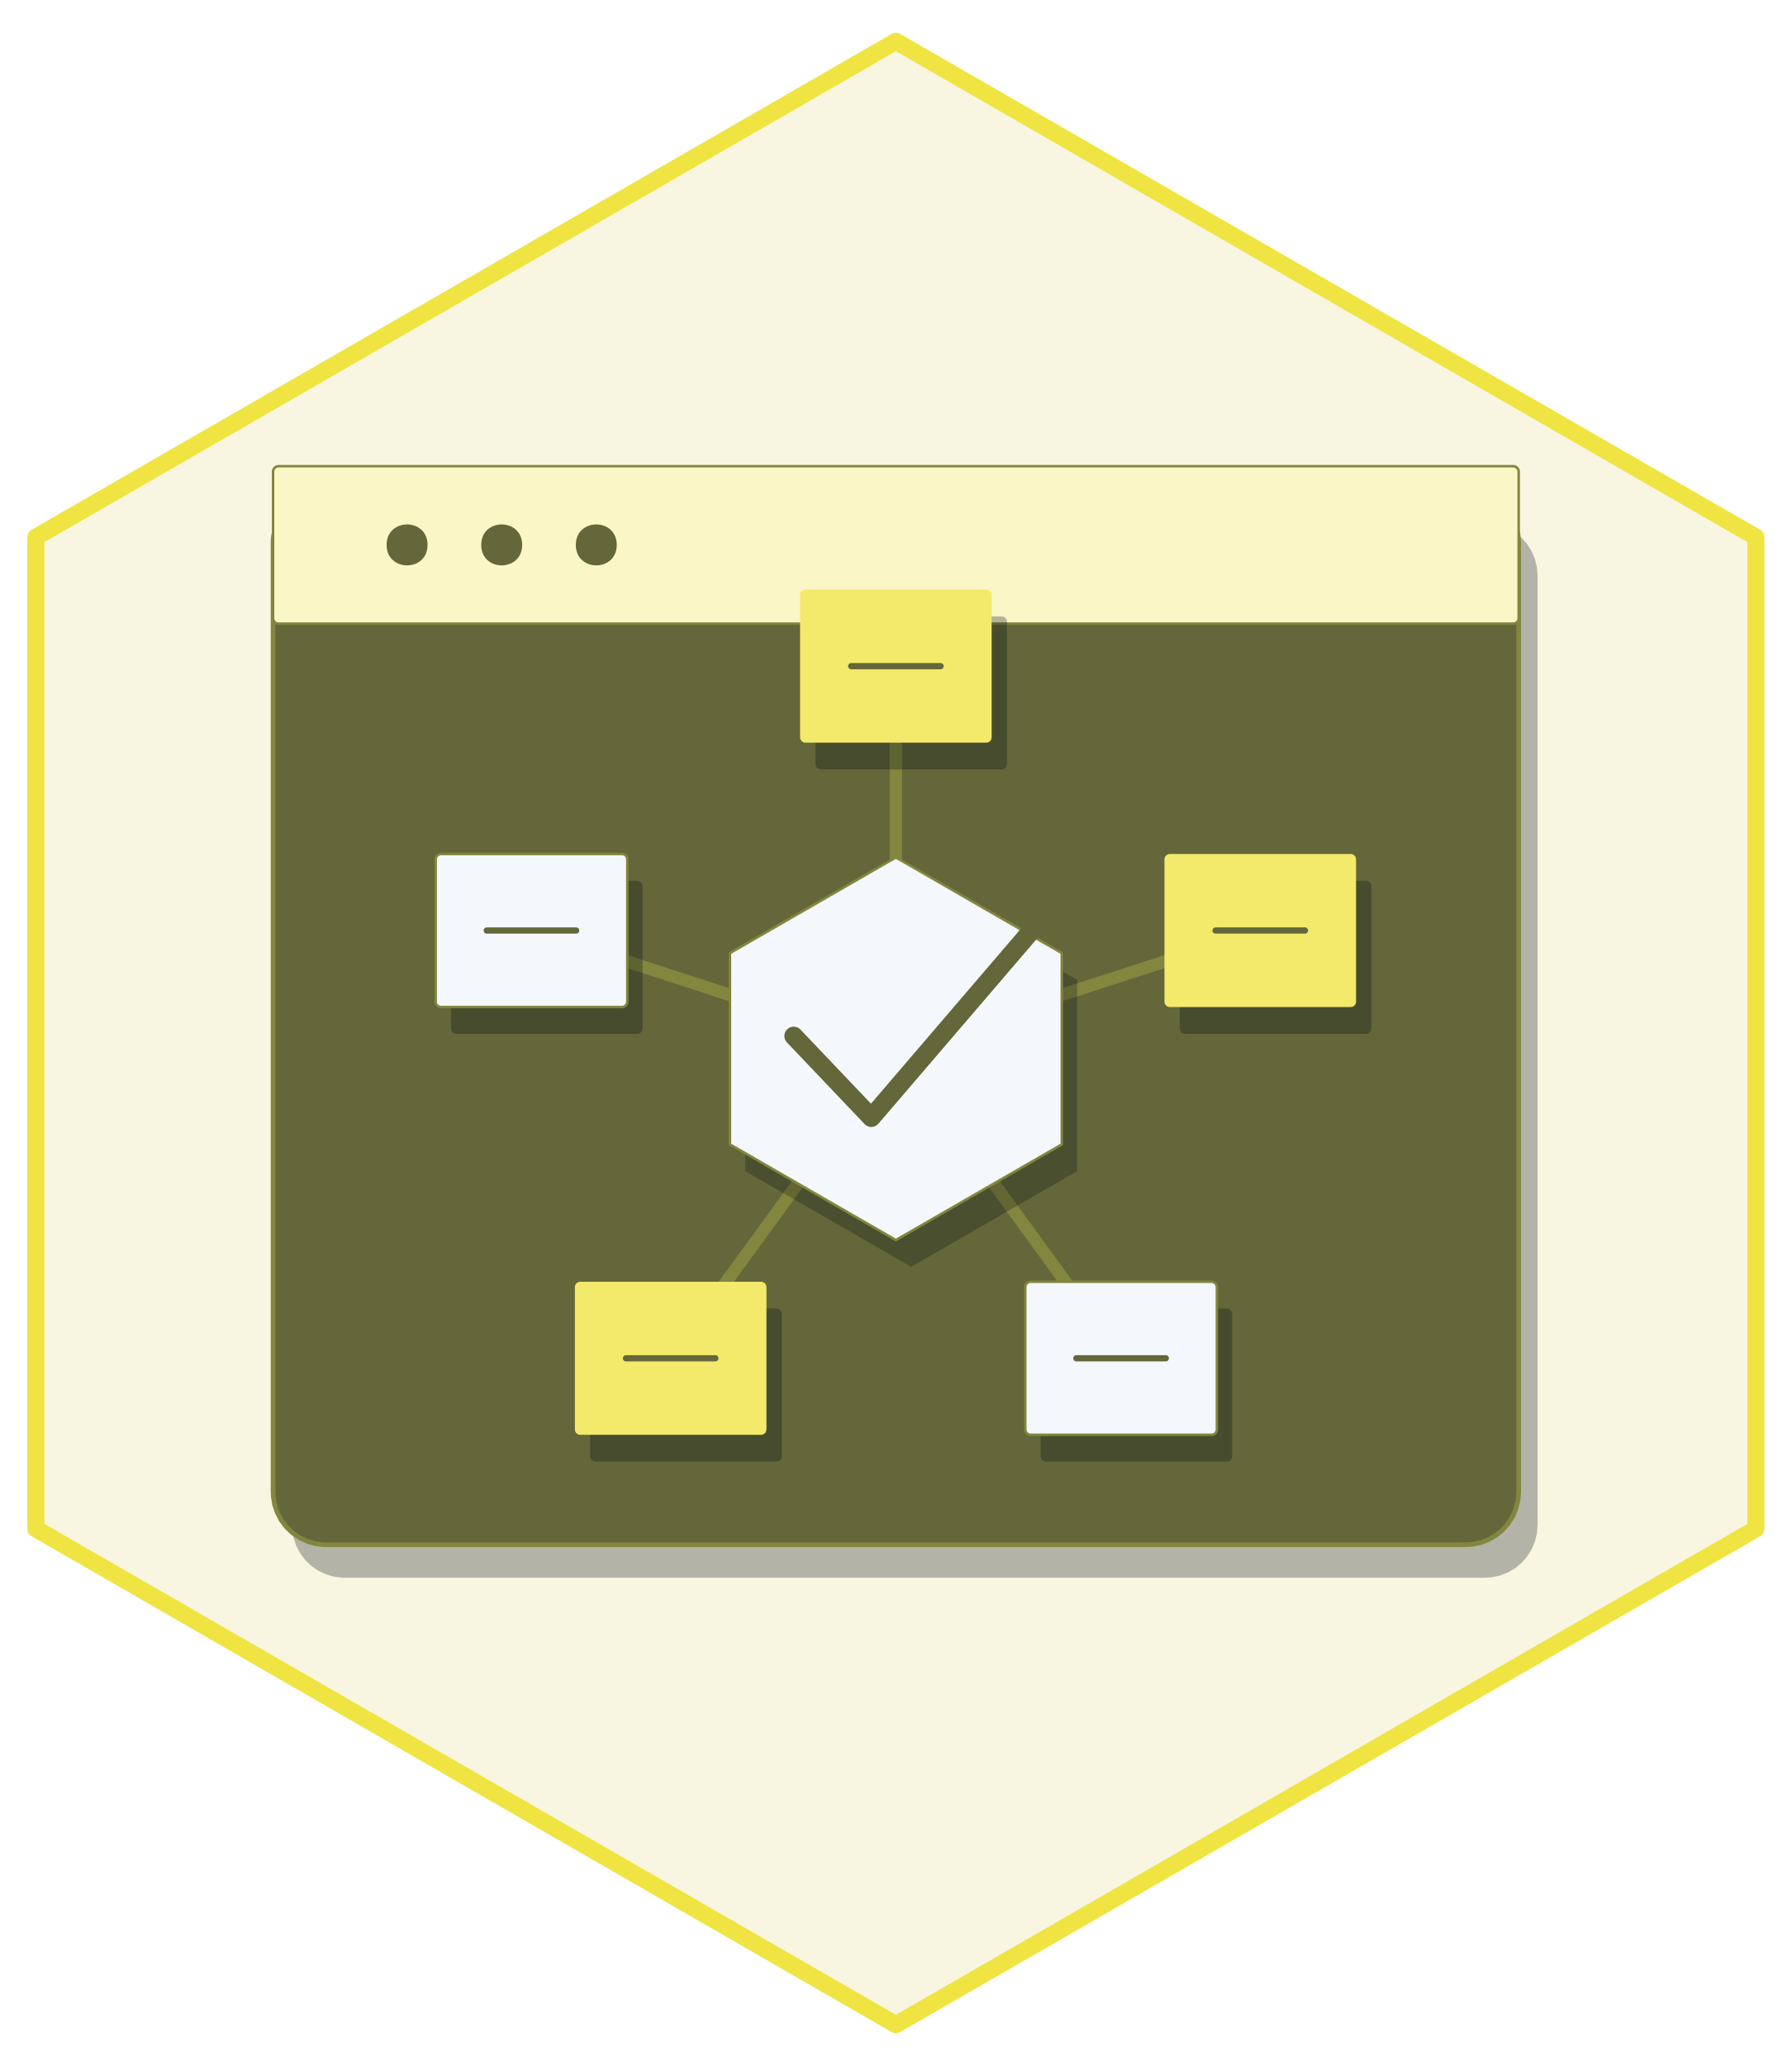
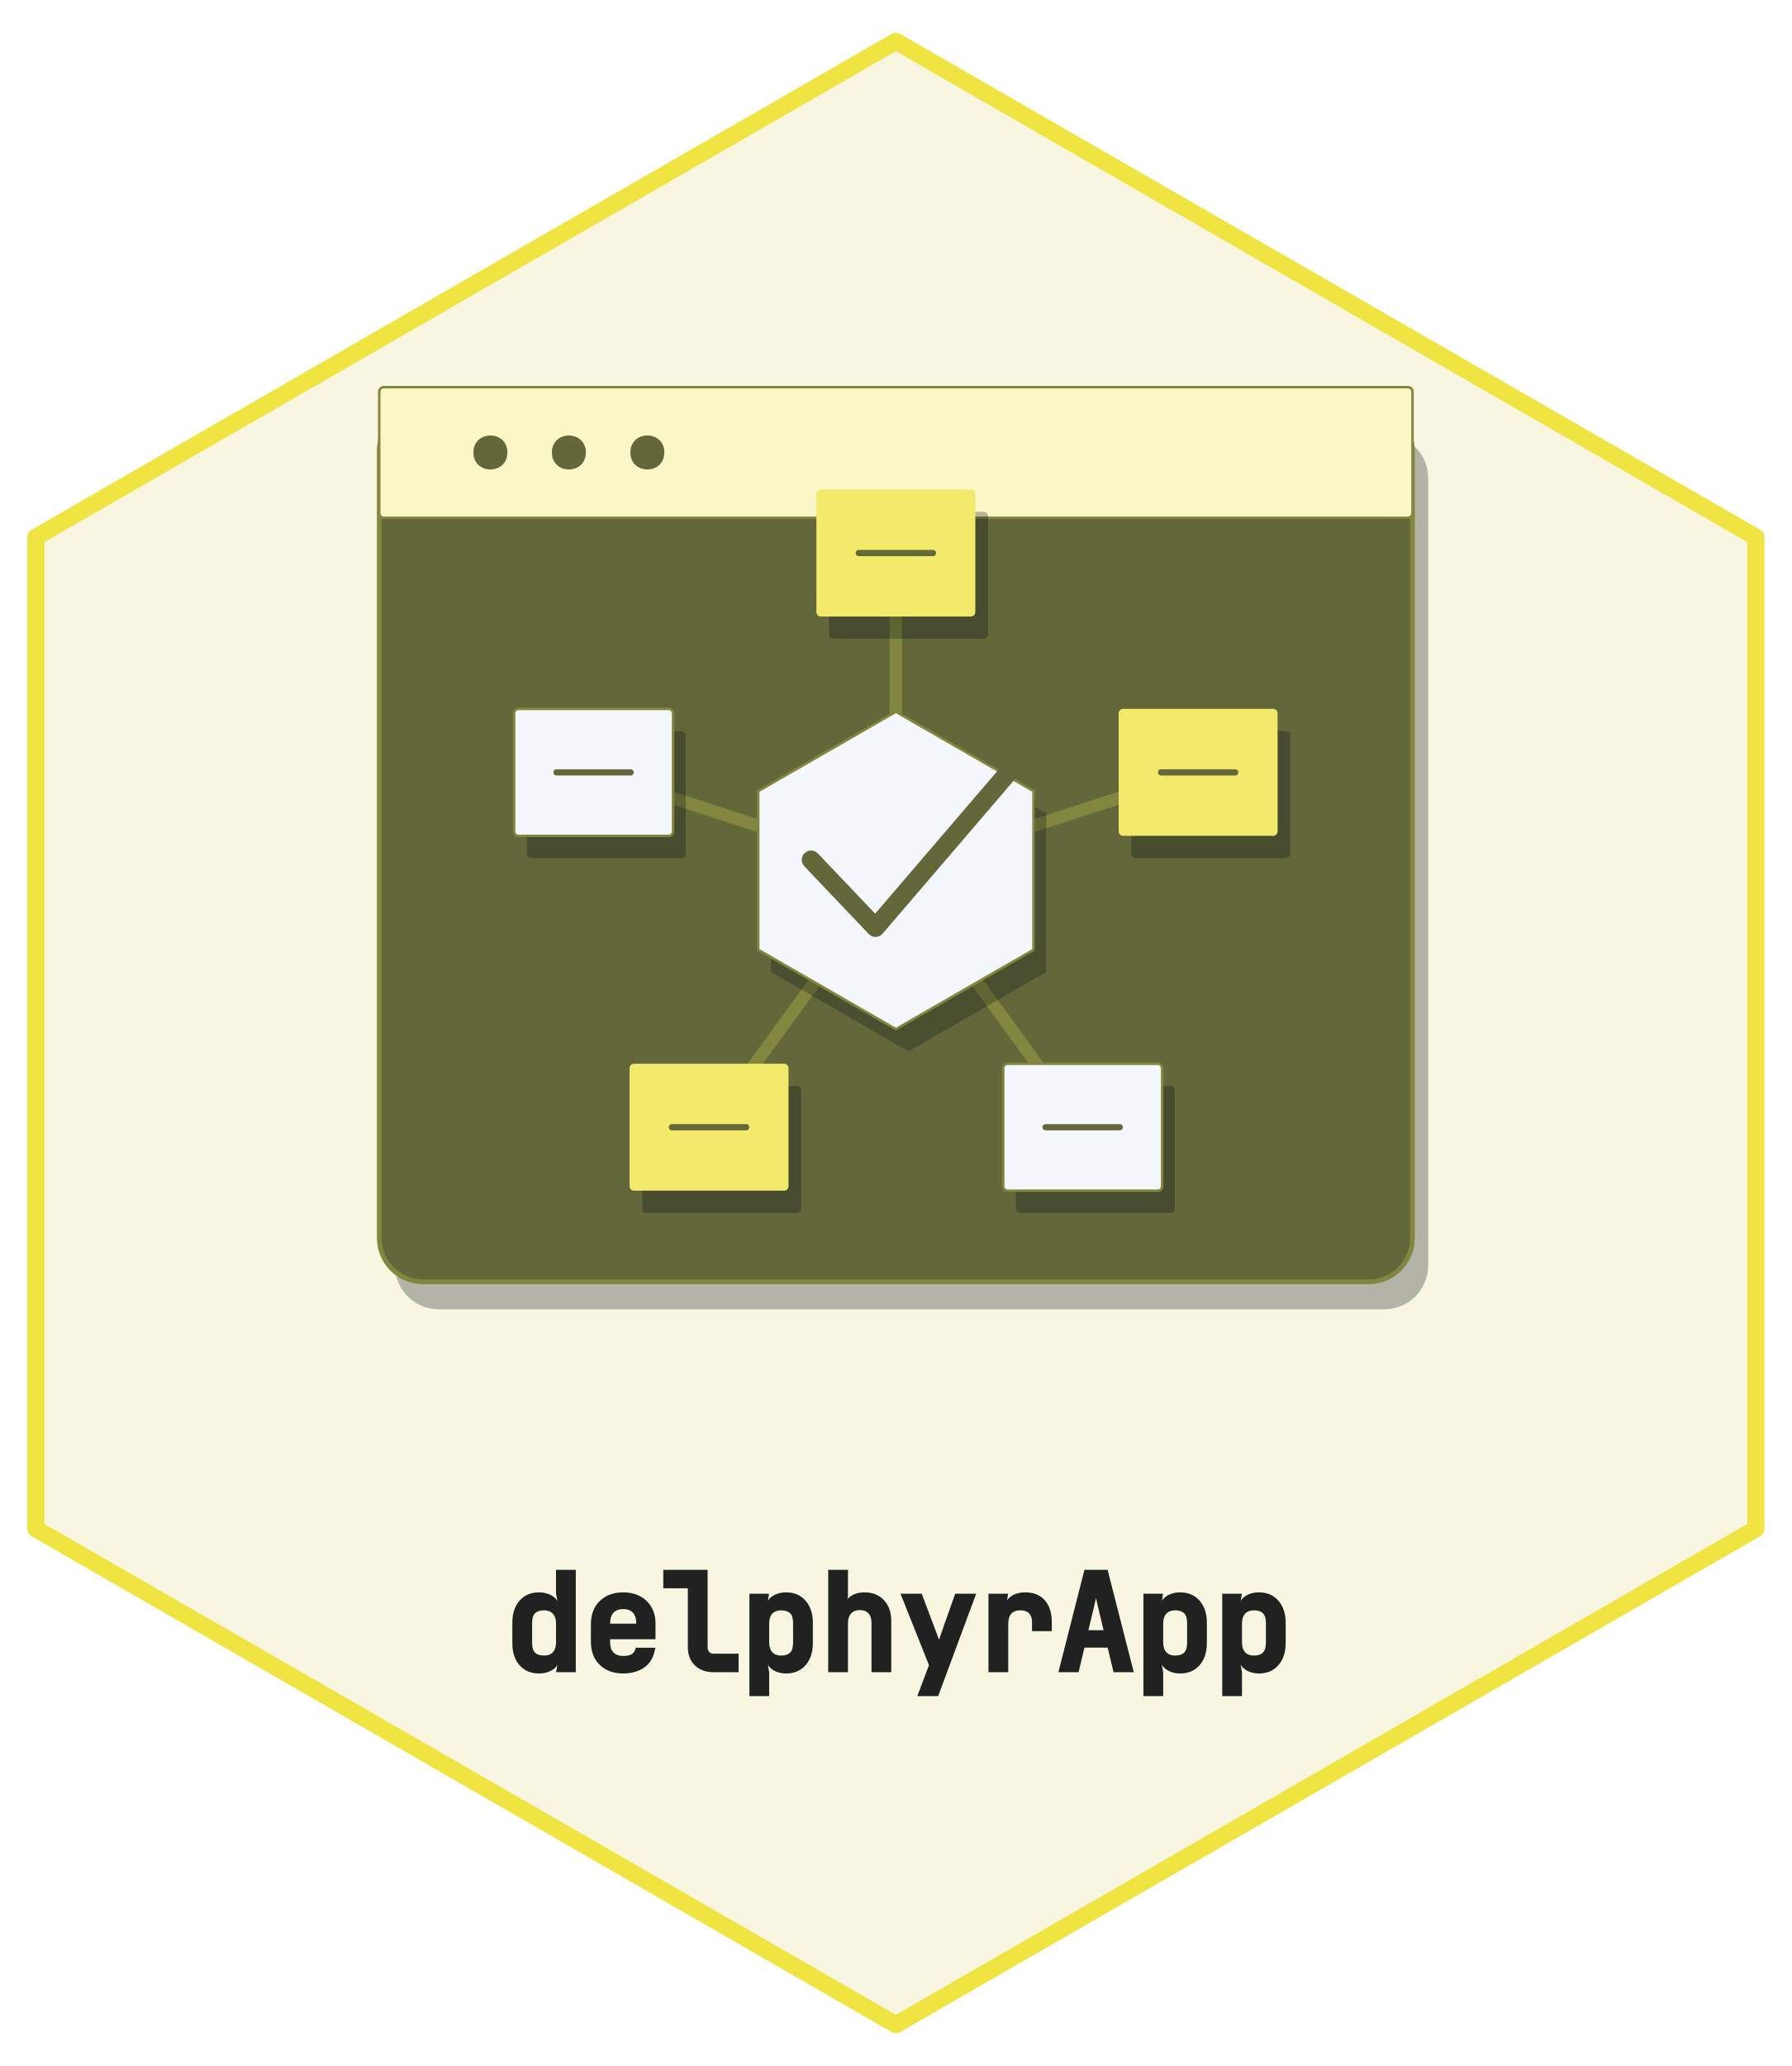
- <svg xmlns="http://www.w3.org/2000/svg" width="432pt" height="498pt" viewBox="0 0 432 498">
+ <svg xmlns="http://www.w3.org/2000/svg" xmlns:xlink="http://www.w3.org/1999/xlink" width="432" height="498" viewBox="0 0 432 498">
+   <defs>
+     <g>
+       <g id="glyph-0-0">
+         <path d="M 8.938 0.312 C 6.988 0.312 5.43 -0.348 4.266 -1.672 C 3.109 -3.004 2.531 -4.766 2.531 -6.953 L 2.531 -11.922 C 2.531 -14.141 3.109 -15.91 4.266 -17.234 C 5.43 -18.566 6.988 -19.234 8.938 -19.234 C 10.344 -19.234 11.539 -18.863 12.531 -18.125 C 13.52 -17.395 13.945 -16.328 13.812 -14.922 L 13.062 -19 L 13.062 -24.672 L 17.828 -24.672 L 17.828 0 L 13.094 0 L 13.75 -3.984 C 13.906 -2.578 13.5 -1.508 12.531 -0.781 C 11.562 -0.051 10.363 0.312 8.938 0.312 Z M 10.156 -4 C 11.082 -4 11.797 -4.27 12.297 -4.812 C 12.805 -5.352 13.062 -6.156 13.062 -7.219 L 13.062 -11.734 C 13.062 -12.766 12.805 -13.551 12.297 -14.094 C 11.797 -14.633 11.082 -14.906 10.156 -14.906 C 9.227 -14.906 8.52 -14.676 8.031 -14.219 C 7.539 -13.758 7.297 -12.984 7.297 -11.891 L 7.297 -7.062 C 7.297 -5.945 7.539 -5.156 8.031 -4.688 C 8.52 -4.227 9.227 -4 10.156 -4 Z M 10.156 -4 " />
+       </g>
+       <g id="glyph-0-1">
+         <path d="M 10.25 0.312 C 7.926 0.312 6.047 -0.375 4.609 -1.75 C 3.18 -3.133 2.469 -5.008 2.469 -7.375 L 2.469 -11.531 C 2.469 -13.895 3.18 -15.77 4.609 -17.156 C 6.047 -18.539 7.926 -19.234 10.25 -19.234 C 11.82 -19.234 13.188 -18.922 14.344 -18.297 C 15.508 -17.672 16.414 -16.797 17.062 -15.672 C 17.719 -14.547 18.047 -13.242 18.047 -11.766 L 18.047 -7.938 L 7.109 -7.938 L 7.109 -7.156 C 7.109 -6.094 7.383 -5.285 7.938 -4.734 C 8.488 -4.18 9.258 -3.906 10.25 -3.906 C 11.102 -3.906 11.781 -4.039 12.281 -4.312 C 12.781 -4.594 13.113 -5.117 13.281 -5.891 L 18 -5.891 C 17.656 -3.711 16.781 -2.133 15.375 -1.156 C 13.977 -0.176 12.27 0.312 10.25 0.312 Z M 7.109 -11.766 L 7.109 -11.688 L 13.406 -11.688 L 13.406 -11.797 C 13.406 -12.922 13.133 -13.77 12.594 -14.344 C 12.062 -14.914 11.281 -15.203 10.25 -15.203 C 9.227 -15.203 8.445 -14.91 7.906 -14.328 C 7.375 -13.754 7.109 -12.898 7.109 -11.766 Z M 7.109 -11.766 " />
+       </g>
+       <g id="glyph-0-2">
+         <path d="M 12.969 0 C 11.133 0 9.656 -0.547 8.531 -1.641 C 7.406 -2.734 6.844 -4.188 6.844 -6 L 6.844 -20.219 L 0.922 -20.219 L 0.922 -24.672 L 11.609 -24.672 L 11.609 -6.062 C 11.609 -5.539 11.738 -5.141 12 -4.859 C 12.258 -4.586 12.629 -4.453 13.109 -4.453 L 19.078 -4.453 L 19.078 0 Z M 12.969 0 " />
+       </g>
+       <g id="glyph-0-3">
+         <path d="M 2.688 5.766 L 2.688 -18.906 L 7.422 -18.906 L 6.766 -14.922 C 6.609 -16.328 7.008 -17.395 7.969 -18.125 C 8.938 -18.863 10.133 -19.234 11.562 -19.234 C 13.508 -19.234 15.066 -18.562 16.234 -17.219 C 17.398 -15.875 17.984 -14.117 17.984 -11.953 L 17.984 -7 C 17.984 -4.801 17.398 -3.031 16.234 -1.688 C 15.066 -0.352 13.508 0.312 11.562 0.312 C 10.125 0.312 8.922 -0.07 7.953 -0.844 C 6.984 -1.613 6.566 -2.691 6.703 -4.078 L 6.734 -4.078 L 7.453 0.078 L 7.453 5.766 Z M 10.359 -4 C 11.285 -4 11.992 -4.227 12.484 -4.688 C 12.973 -5.156 13.219 -5.945 13.219 -7.062 L 13.219 -11.891 C 13.219 -12.984 12.973 -13.758 12.484 -14.219 C 11.992 -14.676 11.285 -14.906 10.359 -14.906 C 9.43 -14.906 8.711 -14.633 8.203 -14.094 C 7.703 -13.551 7.453 -12.766 7.453 -11.734 L 7.453 -7.219 C 7.453 -6.156 7.703 -5.352 8.203 -4.812 C 8.711 -4.27 9.43 -4 10.359 -4 Z M 10.359 -4 " />
+       </g>
+       <g id="glyph-0-4">
+         <path d="M 2.688 0 L 2.688 -24.672 L 7.453 -24.672 L 7.453 -18.25 L 6.766 -14.891 C 6.535 -16.285 6.891 -17.359 7.828 -18.109 C 8.773 -18.859 9.988 -19.234 11.469 -19.234 C 13.406 -19.234 14.957 -18.609 16.125 -17.359 C 17.301 -16.109 17.891 -14.445 17.891 -12.375 L 17.891 0 L 13.125 0 L 13.125 -11.891 C 13.125 -12.91 12.875 -13.676 12.375 -14.188 C 11.883 -14.707 11.195 -14.969 10.312 -14.969 C 9.414 -14.969 8.711 -14.691 8.203 -14.141 C 7.703 -13.598 7.453 -12.805 7.453 -11.766 L 7.453 0 Z M 2.688 0 " />
+       </g>
+       <g id="glyph-0-5">
+         <path d="M 5.172 5.766 L 7.984 -1.688 L 1.125 -18.906 L 6.234 -18.906 L 10.125 -8.578 C 10.332 -8.086 10.52 -7.555 10.688 -6.984 C 10.863 -6.41 10.781 -6.082 10.438 -6 C 10.082 -6.082 9.988 -6.406 10.156 -6.969 C 10.32 -7.539 10.488 -8.07 10.656 -8.562 L 14.297 -18.906 L 19.359 -18.906 L 10.203 5.766 Z M 5.172 5.766 " />
+       </g>
+       <g id="glyph-0-6">
+         <path d="M 3.328 0 L 3.328 -18.906 L 8.062 -18.906 L 7.406 -14.797 C 7.176 -16.203 7.535 -17.289 8.484 -18.062 C 9.441 -18.844 10.68 -19.234 12.203 -19.234 C 14.211 -19.234 15.781 -18.598 16.906 -17.328 C 18.031 -16.066 18.594 -14.328 18.594 -12.109 L 18.594 -9.891 L 13.828 -9.891 L 13.828 -12.016 C 13.828 -13.941 12.883 -14.906 11 -14.906 C 10.039 -14.906 9.316 -14.633 8.828 -14.094 C 8.336 -13.562 8.094 -12.738 8.094 -11.625 L 8.094 0 Z M 3.328 0 " />
+       </g>
+       <g id="glyph-0-7">
+         <path d="M 1.188 0 L 7.469 -24.672 L 13.047 -24.672 L 19.359 0 L 14.484 0 L 13.062 -5.922 L 7.469 -5.922 L 6.062 0 Z M 8.422 -10.109 L 12.078 -10.109 L 10.672 -16.016 C 10.391 -17.223 10.16 -18.266 9.984 -19.141 C 9.805 -20.016 9.898 -20.488 10.266 -20.562 C 10.617 -20.5 10.707 -20.023 10.531 -19.141 C 10.363 -18.266 10.133 -17.234 9.844 -16.047 Z M 8.422 -10.109 " />
+       </g>
+     </g>
+   </defs>
  <path fill-rule="nonzero" fill="rgb(97.255%, 96.471%, 87.843%)" fill-opacity="1" stroke-width="4.125" stroke-linecap="round" stroke-linejoin="round" stroke="rgb(94.118%, 89.412%, 25.882%)" stroke-opacity="1" stroke-miterlimit="10" d="M 216 9.961 L 423.359 129.48 L 423.359 368.52 L 216 488.039 L 8.641 368.52 L 8.641 129.48 Z M 216 9.961 " />
-   <path fill-rule="nonzero" fill="rgb(1.176%, 3.922%, 7.059%)" fill-opacity="0.278" d="M 83.113 380.316 L 358.012 380.316 L 357.5 380.305 L 359.543 380.223 L 361.547 379.812 L 363.461 379.09 L 365.234 378.066 L 366.82 376.773 L 368.176 375.238 L 369.27 373.512 L 370.07 371.629 L 370.559 369.641 L 370.727 367.602 L 370.727 138.746 L 370.559 136.707 L 370.07 134.723 L 369.27 132.84 L 368.176 131.109 L 366.82 129.578 L 365.234 128.285 L 363.461 127.262 L 361.547 126.535 L 359.543 126.125 L 358.012 126.035 L 83.113 126.035 L 84.645 126.125 L 82.602 126.043 L 80.57 126.289 L 78.605 126.859 L 76.754 127.738 L 75.07 128.898 L 73.598 130.316 L 72.367 131.953 L 71.418 133.766 L 70.77 135.703 L 70.441 137.723 L 70.398 138.746 L 70.398 367.602 L 70.441 366.578 L 70.441 368.625 L 70.77 370.645 L 71.418 372.586 L 72.367 374.398 L 73.598 376.035 L 75.07 377.449 L 76.754 378.613 L 78.605 379.488 L 80.57 380.059 L 82.602 380.305 Z M 83.113 380.316 " />
-   <path fill-rule="nonzero" fill="rgb(38.824%, 40.392%, 22.353%)" fill-opacity="1" stroke-width="1.125" stroke-linecap="round" stroke-linejoin="round" stroke="rgb(50.98%, 52.549%, 24.314%)" stroke-opacity="1" stroke-miterlimit="10" d="M 78.551 372.348 L 353.449 372.348 L 352.938 372.336 L 354.98 372.254 L 356.988 371.844 L 358.898 371.117 L 360.672 370.094 L 362.258 368.801 L 363.613 367.27 L 364.707 365.539 L 365.508 363.66 L 366 361.672 L 366.164 359.633 L 366.164 130.777 L 366 128.738 L 365.508 126.75 L 364.707 124.867 L 363.613 123.141 L 362.258 121.609 L 360.672 120.312 L 358.898 119.289 L 356.988 118.566 L 354.98 118.156 L 353.449 118.062 L 78.551 118.062 L 80.082 118.156 L 78.039 118.074 L 76.008 118.32 L 74.043 118.891 L 72.195 119.766 L 70.512 120.93 L 69.035 122.348 L 67.805 123.98 L 66.855 125.793 L 66.207 127.734 L 65.879 129.754 L 65.836 130.777 L 65.836 359.633 L 65.879 358.609 L 65.879 360.656 L 66.207 362.676 L 66.855 364.617 L 67.805 366.426 L 69.035 368.062 L 70.512 369.48 L 72.195 370.645 L 74.043 371.52 L 76.008 372.09 L 78.039 372.336 Z M 78.551 372.348 " />
-   <path fill-rule="nonzero" fill="rgb(98.039%, 96.471%, 77.647%)" fill-opacity="1" stroke-width="0.6" stroke-linecap="round" stroke-linejoin="round" stroke="rgb(50.98%, 52.549%, 24.314%)" stroke-opacity="1" stroke-miterlimit="10" d="M 67.164 150.324 L 364.836 150.324 L 364.781 150.32 L 364.996 150.312 L 365.203 150.27 L 365.406 150.195 L 365.59 150.086 L 365.754 149.953 L 365.898 149.793 L 366.012 149.613 L 366.094 149.414 L 366.145 149.207 L 366.164 148.996 L 366.164 113.699 L 366.145 113.484 L 366.094 113.277 L 366.012 113.082 L 365.898 112.902 L 365.754 112.742 L 365.59 112.605 L 365.406 112.5 L 365.203 112.422 L 364.996 112.379 L 364.836 112.371 L 67.164 112.371 L 67.324 112.379 L 67.113 112.371 L 66.898 112.398 L 66.695 112.457 L 66.5 112.547 L 66.324 112.668 L 66.172 112.816 L 66.043 112.988 L 65.941 113.18 L 65.875 113.379 L 65.84 113.59 L 65.836 113.699 L 65.836 148.996 L 65.84 148.887 L 65.84 149.102 L 65.875 149.312 L 65.941 149.516 L 66.043 149.703 L 66.172 149.875 L 66.324 150.023 L 66.5 150.145 L 66.695 150.238 L 66.898 150.297 L 67.113 150.32 Z M 67.164 150.324 " />
-   <path fill-rule="nonzero" fill="rgb(38.824%, 40.392%, 22.353%)" fill-opacity="1" d="M 103.086 131.348 C 103.086 137.926 93.215 137.926 93.215 131.348 C 93.215 124.77 103.086 124.77 103.086 131.348 " />
-   <path fill-rule="nonzero" fill="rgb(38.824%, 40.392%, 22.353%)" fill-opacity="1" d="M 125.895 131.348 C 125.895 137.926 116.027 137.926 116.027 131.348 C 116.027 124.77 125.895 124.77 125.895 131.348 " />
-   <path fill-rule="nonzero" fill="rgb(38.824%, 40.392%, 22.353%)" fill-opacity="1" d="M 148.703 131.348 C 148.703 137.926 138.836 137.926 138.836 131.348 C 138.836 124.77 148.703 124.77 148.703 131.348 " />
-   <path fill="none" stroke-width="3" stroke-linecap="round" stroke-linejoin="round" stroke="rgb(50.98%, 52.549%, 24.314%)" stroke-opacity="1" stroke-miterlimit="10" d="M 216 252.797 L 216 160.57 " />
-   <path fill-rule="nonzero" fill="rgb(1.176%, 3.922%, 7.059%)" fill-opacity="0.278" d="M 197.891 185.473 L 241.5 185.473 L 241.445 185.469 L 241.656 185.461 L 241.859 185.422 L 242.051 185.348 L 242.23 185.242 L 242.395 185.109 L 242.531 184.957 L 242.641 184.781 L 242.723 184.59 L 242.773 184.387 L 242.789 184.18 L 242.789 149.871 L 242.773 149.664 L 242.723 149.465 L 242.641 149.273 L 242.531 149.098 L 242.395 148.941 L 242.23 148.809 L 242.051 148.707 L 241.859 148.633 L 241.656 148.59 L 241.5 148.582 L 197.891 148.582 L 198.047 148.59 L 197.84 148.582 L 197.633 148.605 L 197.434 148.664 L 197.246 148.754 L 197.074 148.871 L 196.926 149.016 L 196.801 149.184 L 196.703 149.367 L 196.637 149.562 L 196.605 149.77 L 196.602 149.871 L 196.602 184.18 L 196.605 184.074 L 196.605 184.285 L 196.637 184.488 L 196.703 184.688 L 196.801 184.871 L 196.926 185.035 L 197.074 185.18 L 197.246 185.297 L 197.434 185.387 L 197.633 185.445 L 197.84 185.469 Z M 197.891 185.473 " />
-   <path fill-rule="nonzero" fill="rgb(95.294%, 91.373%, 41.961%)" fill-opacity="1" d="M 194.195 179.016 L 237.805 179.016 L 237.75 179.016 L 237.961 179.004 L 238.164 178.965 L 238.355 178.891 L 238.535 178.785 L 238.699 178.656 L 238.836 178.5 L 238.945 178.324 L 239.027 178.133 L 239.078 177.93 L 239.094 177.723 L 239.094 143.418 L 239.078 143.211 L 239.027 143.008 L 238.945 142.816 L 238.836 142.641 L 238.699 142.484 L 238.535 142.355 L 238.355 142.25 L 238.164 142.176 L 237.961 142.133 L 237.805 142.125 L 194.195 142.125 L 194.352 142.133 L 194.145 142.125 L 193.938 142.152 L 193.738 142.211 L 193.551 142.297 L 193.379 142.418 L 193.23 142.559 L 193.105 142.727 L 193.008 142.91 L 192.941 143.105 L 192.91 143.312 L 192.906 143.418 L 192.906 177.723 L 192.91 177.621 L 192.91 177.828 L 192.941 178.031 L 193.008 178.23 L 193.105 178.414 L 193.23 178.582 L 193.379 178.723 L 193.551 178.844 L 193.738 178.93 L 193.938 178.988 L 194.145 179.016 Z M 194.195 179.016 " />
-   <path fill="none" stroke-width="1.5" stroke-linecap="round" stroke-linejoin="round" stroke="rgb(38.824%, 40.392%, 22.353%)" stroke-opacity="1" stroke-miterlimit="10" d="M 205.223 160.57 L 226.777 160.57 " />
-   <path fill="none" stroke-width="3" stroke-linecap="round" stroke-linejoin="round" stroke="rgb(50.98%, 52.549%, 24.314%)" stroke-opacity="1" stroke-miterlimit="10" d="M 216 252.797 L 128.141 224.297 " />
-   <path fill-rule="nonzero" fill="rgb(1.176%, 3.922%, 7.059%)" fill-opacity="0.278" d="M 110.035 249.195 L 153.641 249.195 L 153.59 249.195 L 153.797 249.188 L 154 249.145 L 154.195 249.07 L 154.375 248.969 L 154.535 248.836 L 154.672 248.68 L 154.785 248.504 L 154.867 248.316 L 154.914 248.113 L 154.934 247.906 L 154.934 213.598 L 154.914 213.391 L 154.867 213.188 L 154.785 212.996 L 154.672 212.824 L 154.535 212.668 L 154.375 212.535 L 154.195 212.43 L 154 212.359 L 153.797 212.316 L 153.641 212.309 L 110.035 212.309 L 110.191 212.316 L 109.98 212.309 L 109.777 212.332 L 109.578 212.391 L 109.387 212.48 L 109.219 212.598 L 109.066 212.742 L 108.941 212.906 L 108.848 213.094 L 108.781 213.289 L 108.746 213.496 L 108.742 213.598 L 108.742 247.906 L 108.746 247.801 L 108.746 248.008 L 108.781 248.215 L 108.848 248.41 L 108.941 248.598 L 109.066 248.762 L 109.219 248.906 L 109.387 249.023 L 109.578 249.113 L 109.777 249.172 L 109.98 249.195 Z M 110.035 249.195 " />
-   <path fill-rule="nonzero" fill="rgb(95.686%, 97.255%, 98.824%)" fill-opacity="1" stroke-width="0.6" stroke-linecap="round" stroke-linejoin="round" stroke="rgb(50.98%, 52.549%, 24.314%)" stroke-opacity="1" stroke-miterlimit="10" d="M 106.34 242.742 L 149.945 242.742 L 149.895 242.738 L 150.102 242.73 L 150.305 242.691 L 150.5 242.617 L 150.68 242.512 L 150.84 242.383 L 150.977 242.227 L 151.09 242.051 L 151.172 241.859 L 151.219 241.656 L 151.238 241.449 L 151.238 207.141 L 151.219 206.934 L 151.172 206.734 L 151.09 206.543 L 150.977 206.367 L 150.84 206.211 L 150.68 206.078 L 150.5 205.977 L 150.305 205.902 L 150.102 205.859 L 149.945 205.852 L 106.34 205.852 L 106.496 205.859 L 106.285 205.852 L 106.082 205.879 L 105.883 205.934 L 105.691 206.023 L 105.523 206.141 L 105.371 206.285 L 105.246 206.453 L 105.152 206.637 L 105.086 206.832 L 105.051 207.039 L 105.047 207.141 L 105.047 241.449 L 105.051 241.348 L 105.051 241.555 L 105.086 241.758 L 105.152 241.957 L 105.246 242.141 L 105.371 242.305 L 105.523 242.449 L 105.691 242.566 L 105.883 242.656 L 106.082 242.715 L 106.285 242.738 Z M 106.34 242.742 " />
-   <path fill="none" stroke-width="1.5" stroke-linecap="round" stroke-linejoin="round" stroke="rgb(38.824%, 40.392%, 22.353%)" stroke-opacity="1" stroke-miterlimit="10" d="M 117.363 224.297 L 138.922 224.297 " />
-   <path fill="none" stroke-width="3" stroke-linecap="round" stroke-linejoin="round" stroke="rgb(50.98%, 52.549%, 24.314%)" stroke-opacity="1" stroke-miterlimit="10" d="M 216 252.797 L 161.699 327.406 " />
-   <path fill-rule="nonzero" fill="rgb(1.176%, 3.922%, 7.059%)" fill-opacity="0.278" d="M 143.594 352.309 L 187.199 352.309 L 187.148 352.305 L 187.355 352.297 L 187.559 352.258 L 187.754 352.184 L 187.934 352.078 L 188.094 351.949 L 188.23 351.793 L 188.344 351.617 L 188.426 351.426 L 188.473 351.223 L 188.492 351.016 L 188.492 316.707 L 188.473 316.5 L 188.426 316.301 L 188.344 316.109 L 188.23 315.934 L 188.094 315.777 L 187.934 315.645 L 187.754 315.543 L 187.559 315.469 L 187.355 315.426 L 187.199 315.418 L 143.594 315.418 L 143.75 315.426 L 143.539 315.418 L 143.336 315.445 L 143.137 315.5 L 142.945 315.59 L 142.777 315.707 L 142.625 315.852 L 142.5 316.02 L 142.406 316.203 L 142.34 316.398 L 142.305 316.605 L 142.301 316.707 L 142.301 351.016 L 142.305 350.914 L 142.305 351.121 L 142.34 351.324 L 142.406 351.523 L 142.5 351.707 L 142.625 351.871 L 142.777 352.016 L 142.945 352.133 L 143.137 352.223 L 143.336 352.281 L 143.539 352.305 Z M 143.594 352.309 " />
-   <path fill-rule="nonzero" fill="rgb(95.294%, 91.373%, 41.961%)" fill-opacity="1" d="M 139.898 345.852 L 183.504 345.852 L 183.453 345.852 L 183.66 345.844 L 183.863 345.801 L 184.059 345.727 L 184.238 345.625 L 184.398 345.492 L 184.535 345.336 L 184.648 345.16 L 184.73 344.969 L 184.777 344.77 L 184.797 344.562 L 184.797 310.254 L 184.777 310.047 L 184.73 309.844 L 184.648 309.652 L 184.535 309.477 L 184.398 309.32 L 184.238 309.191 L 184.059 309.086 L 183.863 309.012 L 183.66 308.973 L 183.504 308.961 L 139.898 308.961 L 140.055 308.973 L 139.844 308.965 L 139.641 308.988 L 139.441 309.047 L 139.25 309.137 L 139.082 309.254 L 138.93 309.398 L 138.805 309.562 L 138.711 309.746 L 138.645 309.945 L 138.609 310.148 L 138.605 310.254 L 138.605 344.562 L 138.609 344.457 L 138.609 344.664 L 138.645 344.871 L 138.711 345.066 L 138.805 345.25 L 138.93 345.418 L 139.082 345.562 L 139.25 345.68 L 139.441 345.77 L 139.641 345.824 L 139.844 345.852 Z M 139.898 345.852 " />
-   <path fill="none" stroke-width="1.5" stroke-linecap="round" stroke-linejoin="round" stroke="rgb(38.824%, 40.392%, 22.353%)" stroke-opacity="1" stroke-miterlimit="10" d="M 150.922 327.406 L 172.48 327.406 " />
-   <path fill="none" stroke-width="3" stroke-linecap="round" stroke-linejoin="round" stroke="rgb(50.98%, 52.549%, 24.314%)" stroke-opacity="1" stroke-miterlimit="10" d="M 216 252.797 L 270.301 327.406 " />
-   <path fill-rule="nonzero" fill="rgb(1.176%, 3.922%, 7.059%)" fill-opacity="0.278" d="M 252.191 352.309 L 295.797 352.309 L 295.746 352.305 L 295.953 352.297 L 296.156 352.258 L 296.352 352.184 L 296.531 352.078 L 296.691 351.949 L 296.828 351.793 L 296.941 351.617 L 297.023 351.426 L 297.07 351.223 L 297.09 351.016 L 297.09 316.707 L 297.07 316.5 L 297.023 316.301 L 296.941 316.109 L 296.828 315.934 L 296.691 315.777 L 296.531 315.645 L 296.352 315.543 L 296.156 315.469 L 295.953 315.426 L 295.797 315.418 L 252.191 315.418 L 252.348 315.426 L 252.137 315.418 L 251.934 315.445 L 251.734 315.5 L 251.547 315.59 L 251.375 315.707 L 251.223 315.852 L 251.098 316.02 L 251.004 316.203 L 250.938 316.398 L 250.902 316.605 L 250.898 316.707 L 250.898 351.016 L 250.902 350.914 L 250.902 351.121 L 250.938 351.324 L 251.004 351.523 L 251.098 351.707 L 251.223 351.871 L 251.375 352.016 L 251.547 352.133 L 251.734 352.223 L 251.934 352.281 L 252.137 352.305 Z M 252.191 352.309 " />
-   <path fill-rule="nonzero" fill="rgb(95.686%, 97.255%, 98.824%)" fill-opacity="1" stroke-width="0.6" stroke-linecap="round" stroke-linejoin="round" stroke="rgb(50.98%, 52.549%, 24.314%)" stroke-opacity="1" stroke-miterlimit="10" d="M 248.496 345.852 L 292.102 345.852 L 292.051 345.852 L 292.258 345.844 L 292.461 345.801 L 292.656 345.727 L 292.836 345.625 L 292.996 345.492 L 293.133 345.336 L 293.246 345.16 L 293.328 344.969 L 293.375 344.77 L 293.395 344.562 L 293.395 310.254 L 293.375 310.047 L 293.328 309.844 L 293.246 309.652 L 293.133 309.477 L 292.996 309.32 L 292.836 309.191 L 292.656 309.086 L 292.461 309.012 L 292.258 308.973 L 292.102 308.961 L 248.496 308.961 L 248.652 308.973 L 248.445 308.965 L 248.238 308.988 L 248.039 309.047 L 247.852 309.137 L 247.68 309.254 L 247.527 309.398 L 247.402 309.562 L 247.309 309.746 L 247.242 309.945 L 247.207 310.148 L 247.203 310.254 L 247.203 344.562 L 247.207 344.457 L 247.207 344.664 L 247.242 344.871 L 247.309 345.066 L 247.402 345.25 L 247.527 345.418 L 247.68 345.562 L 247.852 345.68 L 248.039 345.77 L 248.238 345.824 L 248.445 345.852 Z M 248.496 345.852 " />
-   <path fill="none" stroke-width="1.5" stroke-linecap="round" stroke-linejoin="round" stroke="rgb(38.824%, 40.392%, 22.353%)" stroke-opacity="1" stroke-miterlimit="10" d="M 259.52 327.406 L 281.078 327.406 " />
-   <path fill="none" stroke-width="3" stroke-linecap="round" stroke-linejoin="round" stroke="rgb(50.98%, 52.549%, 24.314%)" stroke-opacity="1" stroke-miterlimit="10" d="M 216 252.797 L 303.859 224.297 " />
-   <path fill-rule="nonzero" fill="rgb(1.176%, 3.922%, 7.059%)" fill-opacity="0.278" d="M 285.75 249.195 L 329.355 249.195 L 329.305 249.195 L 329.512 249.188 L 329.715 249.145 L 329.91 249.07 L 330.09 248.969 L 330.25 248.836 L 330.387 248.68 L 330.5 248.504 L 330.582 248.316 L 330.629 248.113 L 330.648 247.906 L 330.648 213.598 L 330.629 213.391 L 330.582 213.188 L 330.5 212.996 L 330.387 212.824 L 330.25 212.668 L 330.09 212.535 L 329.91 212.43 L 329.715 212.359 L 329.512 212.316 L 329.355 212.309 L 285.75 212.309 L 285.906 212.316 L 285.695 212.309 L 285.492 212.332 L 285.293 212.391 L 285.105 212.48 L 284.934 212.598 L 284.781 212.742 L 284.656 212.906 L 284.562 213.094 L 284.496 213.289 L 284.461 213.496 L 284.457 213.598 L 284.457 247.906 L 284.461 247.801 L 284.461 248.008 L 284.496 248.215 L 284.562 248.41 L 284.656 248.598 L 284.781 248.762 L 284.934 248.906 L 285.105 249.023 L 285.293 249.113 L 285.492 249.172 L 285.695 249.195 Z M 285.75 249.195 " />
-   <path fill-rule="nonzero" fill="rgb(95.294%, 91.373%, 41.961%)" fill-opacity="1" d="M 282.055 242.742 L 325.66 242.742 L 325.609 242.738 L 325.816 242.73 L 326.02 242.691 L 326.215 242.617 L 326.395 242.512 L 326.555 242.383 L 326.691 242.227 L 326.805 242.051 L 326.887 241.859 L 326.934 241.656 L 326.953 241.449 L 326.953 207.141 L 326.934 206.934 L 326.887 206.734 L 326.805 206.543 L 326.691 206.367 L 326.555 206.211 L 326.395 206.078 L 326.215 205.977 L 326.02 205.902 L 325.816 205.859 L 325.66 205.852 L 282.055 205.852 L 282.211 205.859 L 282.004 205.852 L 281.797 205.879 L 281.598 205.934 L 281.41 206.023 L 281.238 206.141 L 281.086 206.285 L 280.961 206.453 L 280.867 206.637 L 280.801 206.832 L 280.766 207.039 L 280.762 207.141 L 280.762 241.449 L 280.766 241.348 L 280.766 241.555 L 280.801 241.758 L 280.867 241.957 L 280.961 242.141 L 281.086 242.305 L 281.238 242.449 L 281.41 242.566 L 281.598 242.656 L 281.797 242.715 L 282.004 242.738 Z M 282.055 242.742 " />
-   <path fill="none" stroke-width="1.5" stroke-linecap="round" stroke-linejoin="round" stroke="rgb(38.824%, 40.392%, 22.353%)" stroke-opacity="1" stroke-miterlimit="10" d="M 293.078 224.297 L 314.637 224.297 " />
-   <path fill-rule="nonzero" fill="rgb(1.176%, 3.922%, 7.059%)" fill-opacity="0.251" d="M 219.695 213.137 L 179.695 236.195 L 179.695 282.309 L 219.695 305.363 L 259.695 282.309 L 259.695 236.195 Z M 219.695 213.137 " />
-   <path fill-rule="nonzero" fill="rgb(95.686%, 97.255%, 98.824%)" fill-opacity="1" stroke-width="0.6" stroke-linecap="round" stroke-linejoin="round" stroke="rgb(50.98%, 52.549%, 24.314%)" stroke-opacity="1" stroke-miterlimit="10" d="M 216 206.684 L 176 229.738 L 176 275.852 L 216 298.906 L 256 275.852 L 256 229.738 Z M 216 206.684 " />
-   <path fill="none" stroke-width="4.5" stroke-linecap="round" stroke-linejoin="round" stroke="rgb(38.824%, 40.392%, 22.353%)" stroke-opacity="1" stroke-miterlimit="10" d="M 191.367 249.723 L 210.086 269.395 L 248.023 225.129 " />
+   <path fill-rule="nonzero" fill="rgb(1.176%, 3.922%, 7.059%)" fill-opacity="0.278" d="M 105.766 315.602 L 333.805 315.602 L 333.379 315.594 L 335.074 315.527 L 336.738 315.188 L 338.324 314.586 L 339.797 313.734 L 341.109 312.664 L 342.234 311.391 L 343.145 309.957 L 343.809 308.395 L 344.215 306.746 L 344.352 305.055 L 344.352 115.211 L 344.215 113.52 L 343.809 111.871 L 343.145 110.309 L 342.234 108.875 L 341.109 107.605 L 339.797 106.531 L 338.324 105.684 L 336.738 105.078 L 335.074 104.742 L 333.805 104.664 L 105.766 104.664 L 107.035 104.742 L 105.34 104.672 L 103.656 104.875 L 102.023 105.348 L 100.492 106.078 L 99.094 107.039 L 97.871 108.215 L 96.852 109.574 L 96.062 111.078 L 95.523 112.688 L 95.25 114.363 L 95.219 115.211 L 95.219 305.055 L 95.25 304.207 L 95.25 305.906 L 95.523 307.578 L 96.062 309.191 L 96.852 310.691 L 97.871 312.051 L 99.094 313.227 L 100.492 314.191 L 102.023 314.918 L 103.656 315.391 L 105.34 315.594 Z M 105.766 315.602 " />
+   <path fill-rule="nonzero" fill="rgb(38.824%, 40.392%, 22.353%)" fill-opacity="1" stroke-width="1.125" stroke-linecap="round" stroke-linejoin="round" stroke="rgb(50.98%, 52.549%, 24.314%)" stroke-opacity="1" stroke-miterlimit="10" d="M 101.98 308.992 L 330.02 308.992 L 329.594 308.984 L 331.293 308.914 L 332.953 308.574 L 334.543 307.973 L 336.012 307.125 L 337.328 306.051 L 338.453 304.781 L 339.359 303.348 L 340.023 301.785 L 340.43 300.137 L 340.566 298.445 L 340.566 108.598 L 340.43 106.906 L 340.023 105.258 L 339.359 103.699 L 338.453 102.262 L 337.328 100.992 L 336.012 99.918 L 334.543 99.07 L 332.953 98.469 L 331.293 98.129 L 330.02 98.051 L 101.98 98.051 L 103.25 98.129 L 101.555 98.059 L 99.871 98.266 L 98.238 98.738 L 96.707 99.465 L 95.309 100.43 L 94.086 101.605 L 93.066 102.961 L 92.277 104.465 L 91.738 106.074 L 91.469 107.75 L 91.434 108.598 L 91.434 298.445 L 91.469 297.594 L 91.469 299.293 L 91.738 300.969 L 92.277 302.578 L 93.066 304.082 L 94.086 305.438 L 95.309 306.613 L 96.707 307.578 L 98.238 308.305 L 99.871 308.777 L 101.555 308.984 Z M 101.98 308.992 " />
+   <path fill-rule="nonzero" fill="rgb(98.039%, 96.471%, 77.647%)" fill-opacity="1" stroke-width="0.6" stroke-linecap="round" stroke-linejoin="round" stroke="rgb(50.98%, 52.549%, 24.314%)" stroke-opacity="1" stroke-miterlimit="10" d="M 92.535 124.812 L 339.465 124.812 L 339.422 124.812 L 339.598 124.805 L 339.773 124.77 L 339.938 124.707 L 340.09 124.617 L 340.23 124.504 L 340.348 124.371 L 340.441 124.223 L 340.512 124.059 L 340.555 123.887 L 340.566 123.711 L 340.566 94.43 L 340.555 94.254 L 340.512 94.082 L 340.441 93.918 L 340.348 93.77 L 340.23 93.637 L 340.09 93.523 L 339.938 93.438 L 339.773 93.371 L 339.598 93.336 L 339.465 93.328 L 92.535 93.328 L 92.668 93.336 L 92.492 93.332 L 92.312 93.352 L 92.145 93.402 L 91.984 93.477 L 91.836 93.578 L 91.711 93.699 L 91.602 93.844 L 91.52 94 L 91.465 94.168 L 91.438 94.344 L 91.434 94.43 L 91.434 123.711 L 91.438 123.621 L 91.438 123.801 L 91.465 123.977 L 91.52 124.145 L 91.602 124.301 L 91.711 124.441 L 91.836 124.566 L 91.984 124.664 L 92.145 124.742 L 92.312 124.789 L 92.492 124.812 Z M 92.535 124.812 " />
+   <path fill-rule="nonzero" fill="rgb(38.824%, 40.392%, 22.353%)" fill-opacity="1" d="M 122.332 109.07 C 122.332 114.527 114.145 114.527 114.145 109.07 C 114.145 103.613 122.332 103.613 122.332 109.07 " />
+   <path fill-rule="nonzero" fill="rgb(38.824%, 40.392%, 22.353%)" fill-opacity="1" d="M 141.254 109.07 C 141.254 114.527 133.066 114.527 133.066 109.07 C 133.066 103.613 141.254 103.613 141.254 109.07 " />
+   <path fill-rule="nonzero" fill="rgb(38.824%, 40.392%, 22.353%)" fill-opacity="1" d="M 160.176 109.07 C 160.176 114.527 151.988 114.527 151.988 109.07 C 151.988 103.613 160.176 103.613 160.176 109.07 " />
+   <path fill="none" stroke-width="3" stroke-linecap="round" stroke-linejoin="round" stroke="rgb(50.98%, 52.549%, 24.314%)" stroke-opacity="1" stroke-miterlimit="10" d="M 216 209.816 L 216 133.312 " />
+   <path fill-rule="nonzero" fill="rgb(1.176%, 3.922%, 7.059%)" fill-opacity="0.278" d="M 200.977 153.969 L 237.152 153.969 L 237.109 153.969 L 237.281 153.961 L 237.449 153.926 L 237.613 153.867 L 237.762 153.781 L 237.895 153.672 L 238.008 153.543 L 238.102 153.395 L 238.168 153.238 L 238.211 153.07 L 238.223 152.898 L 238.223 124.438 L 238.211 124.266 L 238.168 124.102 L 238.102 123.941 L 238.008 123.797 L 237.895 123.668 L 237.762 123.559 L 237.613 123.473 L 237.449 123.41 L 237.281 123.375 L 237.152 123.367 L 200.977 123.367 L 201.105 123.375 L 200.934 123.367 L 200.766 123.391 L 200.598 123.438 L 200.441 123.512 L 200.301 123.609 L 200.176 123.73 L 200.074 123.867 L 199.992 124.02 L 199.938 124.184 L 199.91 124.352 L 199.906 124.438 L 199.906 152.898 L 199.91 152.812 L 199.91 152.984 L 199.938 153.156 L 199.992 153.32 L 200.074 153.473 L 200.176 153.609 L 200.301 153.727 L 200.441 153.828 L 200.598 153.898 L 200.766 153.949 L 200.934 153.969 Z M 200.977 153.969 " />
+   <path fill-rule="nonzero" fill="rgb(95.294%, 91.373%, 41.961%)" fill-opacity="1" d="M 197.914 148.613 L 234.086 148.613 L 234.043 148.613 L 234.215 148.605 L 234.387 148.57 L 234.547 148.512 L 234.695 148.426 L 234.828 148.316 L 234.941 148.188 L 235.035 148.043 L 235.102 147.883 L 235.145 147.715 L 235.156 147.543 L 235.156 119.082 L 235.145 118.91 L 235.102 118.746 L 235.035 118.586 L 234.941 118.441 L 234.828 118.312 L 234.695 118.203 L 234.547 118.117 L 234.387 118.055 L 234.215 118.02 L 234.086 118.012 L 197.914 118.012 L 198.043 118.02 L 197.871 118.012 L 197.699 118.035 L 197.531 118.082 L 197.379 118.156 L 197.234 118.254 L 197.109 118.375 L 197.008 118.512 L 196.926 118.664 L 196.871 118.828 L 196.844 118.996 L 196.844 147.543 L 196.844 147.457 L 196.844 147.629 L 196.871 147.801 L 196.926 147.965 L 197.008 148.117 L 197.109 148.254 L 197.234 148.371 L 197.379 148.473 L 197.531 148.543 L 197.699 148.594 L 197.871 148.613 Z M 197.914 148.613 " />
+   <path fill="none" stroke-width="1.5" stroke-linecap="round" stroke-linejoin="round" stroke="rgb(38.824%, 40.392%, 22.353%)" stroke-opacity="1" stroke-miterlimit="10" d="M 207.059 133.312 L 224.941 133.312 " />
+   <path fill="none" stroke-width="3" stroke-linecap="round" stroke-linejoin="round" stroke="rgb(50.98%, 52.549%, 24.314%)" stroke-opacity="1" stroke-miterlimit="10" d="M 216 209.816 L 143.117 186.176 " />
+   <path fill-rule="nonzero" fill="rgb(1.176%, 3.922%, 7.059%)" fill-opacity="0.278" d="M 128.098 206.832 L 164.27 206.832 L 164.227 206.832 L 164.398 206.824 L 164.57 206.793 L 164.73 206.73 L 164.879 206.645 L 165.012 206.535 L 165.125 206.406 L 165.219 206.262 L 165.285 206.102 L 165.328 205.934 L 165.34 205.762 L 165.34 177.301 L 165.328 177.129 L 165.285 176.965 L 165.219 176.805 L 165.125 176.66 L 165.012 176.531 L 164.879 176.422 L 164.73 176.336 L 164.57 176.273 L 164.398 176.238 L 164.27 176.23 L 128.098 176.23 L 128.227 176.238 L 128.055 176.23 L 127.883 176.254 L 127.715 176.301 L 127.562 176.375 L 127.418 176.473 L 127.293 176.594 L 127.191 176.73 L 127.109 176.883 L 127.055 177.047 L 127.027 177.215 L 127.023 177.301 L 127.023 205.762 L 127.027 205.676 L 127.027 205.848 L 127.055 206.02 L 127.109 206.184 L 127.191 206.336 L 127.293 206.473 L 127.418 206.594 L 127.562 206.691 L 127.715 206.766 L 127.883 206.812 L 128.055 206.832 Z M 128.098 206.832 " />
+   <path fill-rule="nonzero" fill="rgb(95.686%, 97.255%, 98.824%)" fill-opacity="1" stroke-width="0.6" stroke-linecap="round" stroke-linejoin="round" stroke="rgb(50.98%, 52.549%, 24.314%)" stroke-opacity="1" stroke-miterlimit="10" d="M 125.031 201.477 L 161.207 201.477 L 161.16 201.477 L 161.336 201.469 L 161.504 201.438 L 161.664 201.375 L 161.812 201.289 L 161.945 201.18 L 162.062 201.051 L 162.152 200.906 L 162.223 200.746 L 162.262 200.578 L 162.277 200.406 L 162.277 171.945 L 162.262 171.773 L 162.223 171.609 L 162.152 171.449 L 162.062 171.305 L 161.945 171.176 L 161.812 171.066 L 161.664 170.98 L 161.504 170.918 L 161.336 170.883 L 161.207 170.875 L 125.031 170.875 L 125.16 170.883 L 124.988 170.875 L 124.816 170.898 L 124.652 170.945 L 124.496 171.02 L 124.355 171.117 L 124.23 171.238 L 124.125 171.375 L 124.047 171.527 L 123.992 171.691 L 123.965 171.859 L 123.961 171.945 L 123.961 200.406 L 123.965 200.32 L 123.965 200.492 L 123.992 200.664 L 124.047 200.828 L 124.125 200.98 L 124.23 201.117 L 124.355 201.238 L 124.496 201.336 L 124.652 201.41 L 124.816 201.457 L 124.988 201.477 Z M 125.031 201.477 " />
+   <path fill="none" stroke-width="1.5" stroke-linecap="round" stroke-linejoin="round" stroke="rgb(38.824%, 40.392%, 22.353%)" stroke-opacity="1" stroke-miterlimit="10" d="M 134.176 186.176 L 152.059 186.176 " />
+   <path fill="none" stroke-width="3" stroke-linecap="round" stroke-linejoin="round" stroke="rgb(50.98%, 52.549%, 24.314%)" stroke-opacity="1" stroke-miterlimit="10" d="M 216 209.816 L 170.957 271.711 " />
+   <path fill-rule="nonzero" fill="rgb(1.176%, 3.922%, 7.059%)" fill-opacity="0.278" d="M 155.934 292.367 L 192.109 292.367 L 192.066 292.367 L 192.238 292.359 L 192.406 292.324 L 192.566 292.266 L 192.719 292.18 L 192.852 292.07 L 192.965 291.941 L 193.059 291.797 L 193.125 291.637 L 193.168 291.469 L 193.18 291.297 L 193.18 262.836 L 193.168 262.664 L 193.125 262.5 L 193.059 262.34 L 192.965 262.195 L 192.852 262.066 L 192.719 261.957 L 192.566 261.871 L 192.406 261.809 L 192.238 261.773 L 192.109 261.766 L 155.934 261.766 L 156.062 261.773 L 155.891 261.766 L 155.719 261.789 L 155.555 261.836 L 155.398 261.91 L 155.258 262.008 L 155.133 262.129 L 155.031 262.266 L 154.949 262.418 L 154.895 262.582 L 154.867 262.75 L 154.863 262.836 L 154.863 291.297 L 154.867 291.211 L 154.867 291.383 L 154.895 291.555 L 154.949 291.719 L 155.031 291.871 L 155.133 292.008 L 155.258 292.129 L 155.398 292.227 L 155.555 292.297 L 155.719 292.348 L 155.891 292.367 Z M 155.934 292.367 " />
+   <path fill-rule="nonzero" fill="rgb(95.294%, 91.373%, 41.961%)" fill-opacity="1" d="M 152.871 287.012 L 189.043 287.012 L 189 287.012 L 189.172 287.004 L 189.34 286.973 L 189.504 286.91 L 189.652 286.824 L 189.785 286.715 L 189.898 286.586 L 189.992 286.441 L 190.059 286.281 L 190.102 286.113 L 190.113 285.941 L 190.113 257.48 L 190.102 257.309 L 190.059 257.145 L 189.992 256.984 L 189.898 256.84 L 189.785 256.711 L 189.652 256.602 L 189.504 256.516 L 189.34 256.453 L 189.172 256.418 L 189.043 256.41 L 152.871 256.41 L 153 256.418 L 152.828 256.41 L 152.656 256.434 L 152.488 256.48 L 152.332 256.555 L 152.191 256.652 L 152.066 256.773 L 151.965 256.91 L 151.883 257.062 L 151.828 257.227 L 151.801 257.395 L 151.797 257.48 L 151.797 285.941 L 151.801 285.855 L 151.801 286.027 L 151.828 286.199 L 151.883 286.363 L 151.965 286.516 L 152.066 286.652 L 152.191 286.773 L 152.332 286.871 L 152.488 286.945 L 152.656 286.992 L 152.828 287.012 Z M 152.871 287.012 " />
+   <path fill="none" stroke-width="1.5" stroke-linecap="round" stroke-linejoin="round" stroke="rgb(38.824%, 40.392%, 22.353%)" stroke-opacity="1" stroke-miterlimit="10" d="M 162.016 271.711 L 179.898 271.711 " />
+   <path fill="none" stroke-width="3" stroke-linecap="round" stroke-linejoin="round" stroke="rgb(50.98%, 52.549%, 24.314%)" stroke-opacity="1" stroke-miterlimit="10" d="M 216 209.816 L 261.043 271.711 " />
+   <path fill-rule="nonzero" fill="rgb(1.176%, 3.922%, 7.059%)" fill-opacity="0.278" d="M 246.023 292.367 L 282.195 292.367 L 282.152 292.367 L 282.324 292.359 L 282.492 292.324 L 282.656 292.266 L 282.805 292.18 L 282.938 292.07 L 283.051 291.941 L 283.145 291.797 L 283.211 291.637 L 283.254 291.469 L 283.266 291.297 L 283.266 262.836 L 283.254 262.664 L 283.211 262.5 L 283.145 262.34 L 283.051 262.195 L 282.938 262.066 L 282.805 261.957 L 282.656 261.871 L 282.492 261.809 L 282.324 261.773 L 282.195 261.766 L 246.023 261.766 L 246.152 261.773 L 245.98 261.766 L 245.809 261.789 L 245.641 261.836 L 245.484 261.91 L 245.344 262.008 L 245.219 262.129 L 245.117 262.266 L 245.035 262.418 L 244.98 262.582 L 244.953 262.75 L 244.949 262.836 L 244.949 291.297 L 244.953 291.211 L 244.953 291.383 L 244.98 291.555 L 245.035 291.719 L 245.117 291.871 L 245.219 292.008 L 245.344 292.129 L 245.484 292.227 L 245.641 292.297 L 245.809 292.348 L 245.98 292.367 Z M 246.023 292.367 " />
+   <path fill-rule="nonzero" fill="rgb(95.686%, 97.255%, 98.824%)" fill-opacity="1" stroke-width="0.6" stroke-linecap="round" stroke-linejoin="round" stroke="rgb(50.98%, 52.549%, 24.314%)" stroke-opacity="1" stroke-miterlimit="10" d="M 242.957 287.012 L 279.129 287.012 L 279.086 287.012 L 279.258 287.004 L 279.43 286.973 L 279.59 286.91 L 279.738 286.824 L 279.871 286.715 L 279.988 286.586 L 280.078 286.441 L 280.145 286.281 L 280.188 286.113 L 280.203 285.941 L 280.203 257.48 L 280.188 257.309 L 280.145 257.145 L 280.078 256.984 L 279.988 256.84 L 279.871 256.711 L 279.738 256.602 L 279.59 256.516 L 279.43 256.453 L 279.258 256.418 L 279.129 256.41 L 242.957 256.41 L 243.086 256.418 L 242.914 256.41 L 242.742 256.434 L 242.578 256.48 L 242.422 256.555 L 242.277 256.652 L 242.156 256.773 L 242.051 256.91 L 241.973 257.062 L 241.918 257.227 L 241.891 257.395 L 241.887 257.48 L 241.887 285.941 L 241.891 285.855 L 241.891 286.027 L 241.918 286.199 L 241.973 286.363 L 242.051 286.516 L 242.156 286.652 L 242.277 286.773 L 242.422 286.871 L 242.578 286.945 L 242.742 286.992 L 242.914 287.012 Z M 242.957 287.012 " />
+   <path fill="none" stroke-width="1.5" stroke-linecap="round" stroke-linejoin="round" stroke="rgb(38.824%, 40.392%, 22.353%)" stroke-opacity="1" stroke-miterlimit="10" d="M 252.102 271.711 L 269.984 271.711 " />
+   <path fill="none" stroke-width="3" stroke-linecap="round" stroke-linejoin="round" stroke="rgb(50.98%, 52.549%, 24.314%)" stroke-opacity="1" stroke-miterlimit="10" d="M 216 209.816 L 288.883 186.176 " />
+   <path fill-rule="nonzero" fill="rgb(1.176%, 3.922%, 7.059%)" fill-opacity="0.278" d="M 273.859 206.832 L 310.035 206.832 L 309.992 206.832 L 310.164 206.824 L 310.332 206.793 L 310.492 206.73 L 310.645 206.645 L 310.777 206.535 L 310.891 206.406 L 310.984 206.262 L 311.051 206.102 L 311.09 205.934 L 311.105 205.762 L 311.105 177.301 L 311.09 177.129 L 311.051 176.965 L 310.984 176.805 L 310.891 176.66 L 310.777 176.531 L 310.645 176.422 L 310.492 176.336 L 310.332 176.273 L 310.164 176.238 L 310.035 176.23 L 273.859 176.23 L 273.988 176.238 L 273.816 176.23 L 273.645 176.254 L 273.48 176.301 L 273.324 176.375 L 273.184 176.473 L 273.059 176.594 L 272.953 176.73 L 272.875 176.883 L 272.82 177.047 L 272.793 177.215 L 272.789 177.301 L 272.789 205.762 L 272.793 205.676 L 272.793 205.848 L 272.82 206.02 L 272.875 206.184 L 272.953 206.336 L 273.059 206.473 L 273.184 206.594 L 273.324 206.691 L 273.48 206.766 L 273.645 206.812 L 273.816 206.832 Z M 273.859 206.832 " />
+   <path fill-rule="nonzero" fill="rgb(95.294%, 91.373%, 41.961%)" fill-opacity="1" d="M 270.793 201.477 L 306.969 201.477 L 306.926 201.477 L 307.098 201.469 L 307.266 201.438 L 307.43 201.375 L 307.578 201.289 L 307.711 201.18 L 307.824 201.051 L 307.918 200.906 L 307.984 200.746 L 308.027 200.578 L 308.039 200.406 L 308.039 171.945 L 308.027 171.773 L 307.984 171.609 L 307.918 171.449 L 307.824 171.305 L 307.711 171.176 L 307.578 171.066 L 307.43 170.98 L 307.266 170.918 L 307.098 170.883 L 306.969 170.875 L 270.793 170.875 L 270.926 170.883 L 270.75 170.875 L 270.582 170.898 L 270.414 170.945 L 270.258 171.02 L 270.117 171.117 L 269.992 171.238 L 269.891 171.375 L 269.809 171.527 L 269.754 171.691 L 269.727 171.859 L 269.723 171.945 L 269.723 200.406 L 269.727 200.32 L 269.727 200.492 L 269.754 200.664 L 269.809 200.828 L 269.891 200.98 L 269.992 201.117 L 270.117 201.238 L 270.258 201.336 L 270.414 201.41 L 270.582 201.457 L 270.75 201.477 Z M 270.793 201.477 " />
+   <path fill="none" stroke-width="1.5" stroke-linecap="round" stroke-linejoin="round" stroke="rgb(38.824%, 40.392%, 22.353%)" stroke-opacity="1" stroke-miterlimit="10" d="M 279.941 186.176 L 297.824 186.176 " />
+   <path fill-rule="nonzero" fill="rgb(1.176%, 3.922%, 7.059%)" fill-opacity="0.251" d="M 219.066 176.922 L 185.883 196.047 L 185.883 234.301 L 219.066 253.426 L 252.25 234.301 L 252.25 196.047 Z M 219.066 176.922 " />
+   <path fill-rule="nonzero" fill="rgb(95.686%, 97.255%, 98.824%)" fill-opacity="1" stroke-width="0.6" stroke-linecap="round" stroke-linejoin="round" stroke="rgb(50.98%, 52.549%, 24.314%)" stroke-opacity="1" stroke-miterlimit="10" d="M 216 171.566 L 182.816 190.691 L 182.816 228.945 L 216 248.07 L 249.184 228.945 L 249.184 190.691 Z M 216 171.566 " />
+   <path fill="none" stroke-width="4.5" stroke-linecap="round" stroke-linejoin="round" stroke="rgb(38.824%, 40.392%, 22.353%)" stroke-opacity="1" stroke-miterlimit="10" d="M 195.566 207.27 L 211.094 223.59 L 242.566 186.867 " />
+   <g fill="rgb(12.941%, 12.941%, 12.941%)" fill-opacity="1">
+     <use xlink:href="#glyph-0-0" x="121" y="403.069" />
+     <use xlink:href="#glyph-0-1" x="140" y="403.069" />
+     <use xlink:href="#glyph-0-2" x="159" y="403.069" />
+     <use xlink:href="#glyph-0-3" x="178" y="403.069" />
+     <use xlink:href="#glyph-0-4" x="197" y="403.069" />
+     <use xlink:href="#glyph-0-5" x="216" y="403.069" />
+     <use xlink:href="#glyph-0-6" x="235" y="403.069" />
+     <use xlink:href="#glyph-0-7" x="254" y="403.069" />
+     <use xlink:href="#glyph-0-3" x="273" y="403.069" />
+     <use xlink:href="#glyph-0-3" x="292" y="403.069" />
+   </g>
</svg>
